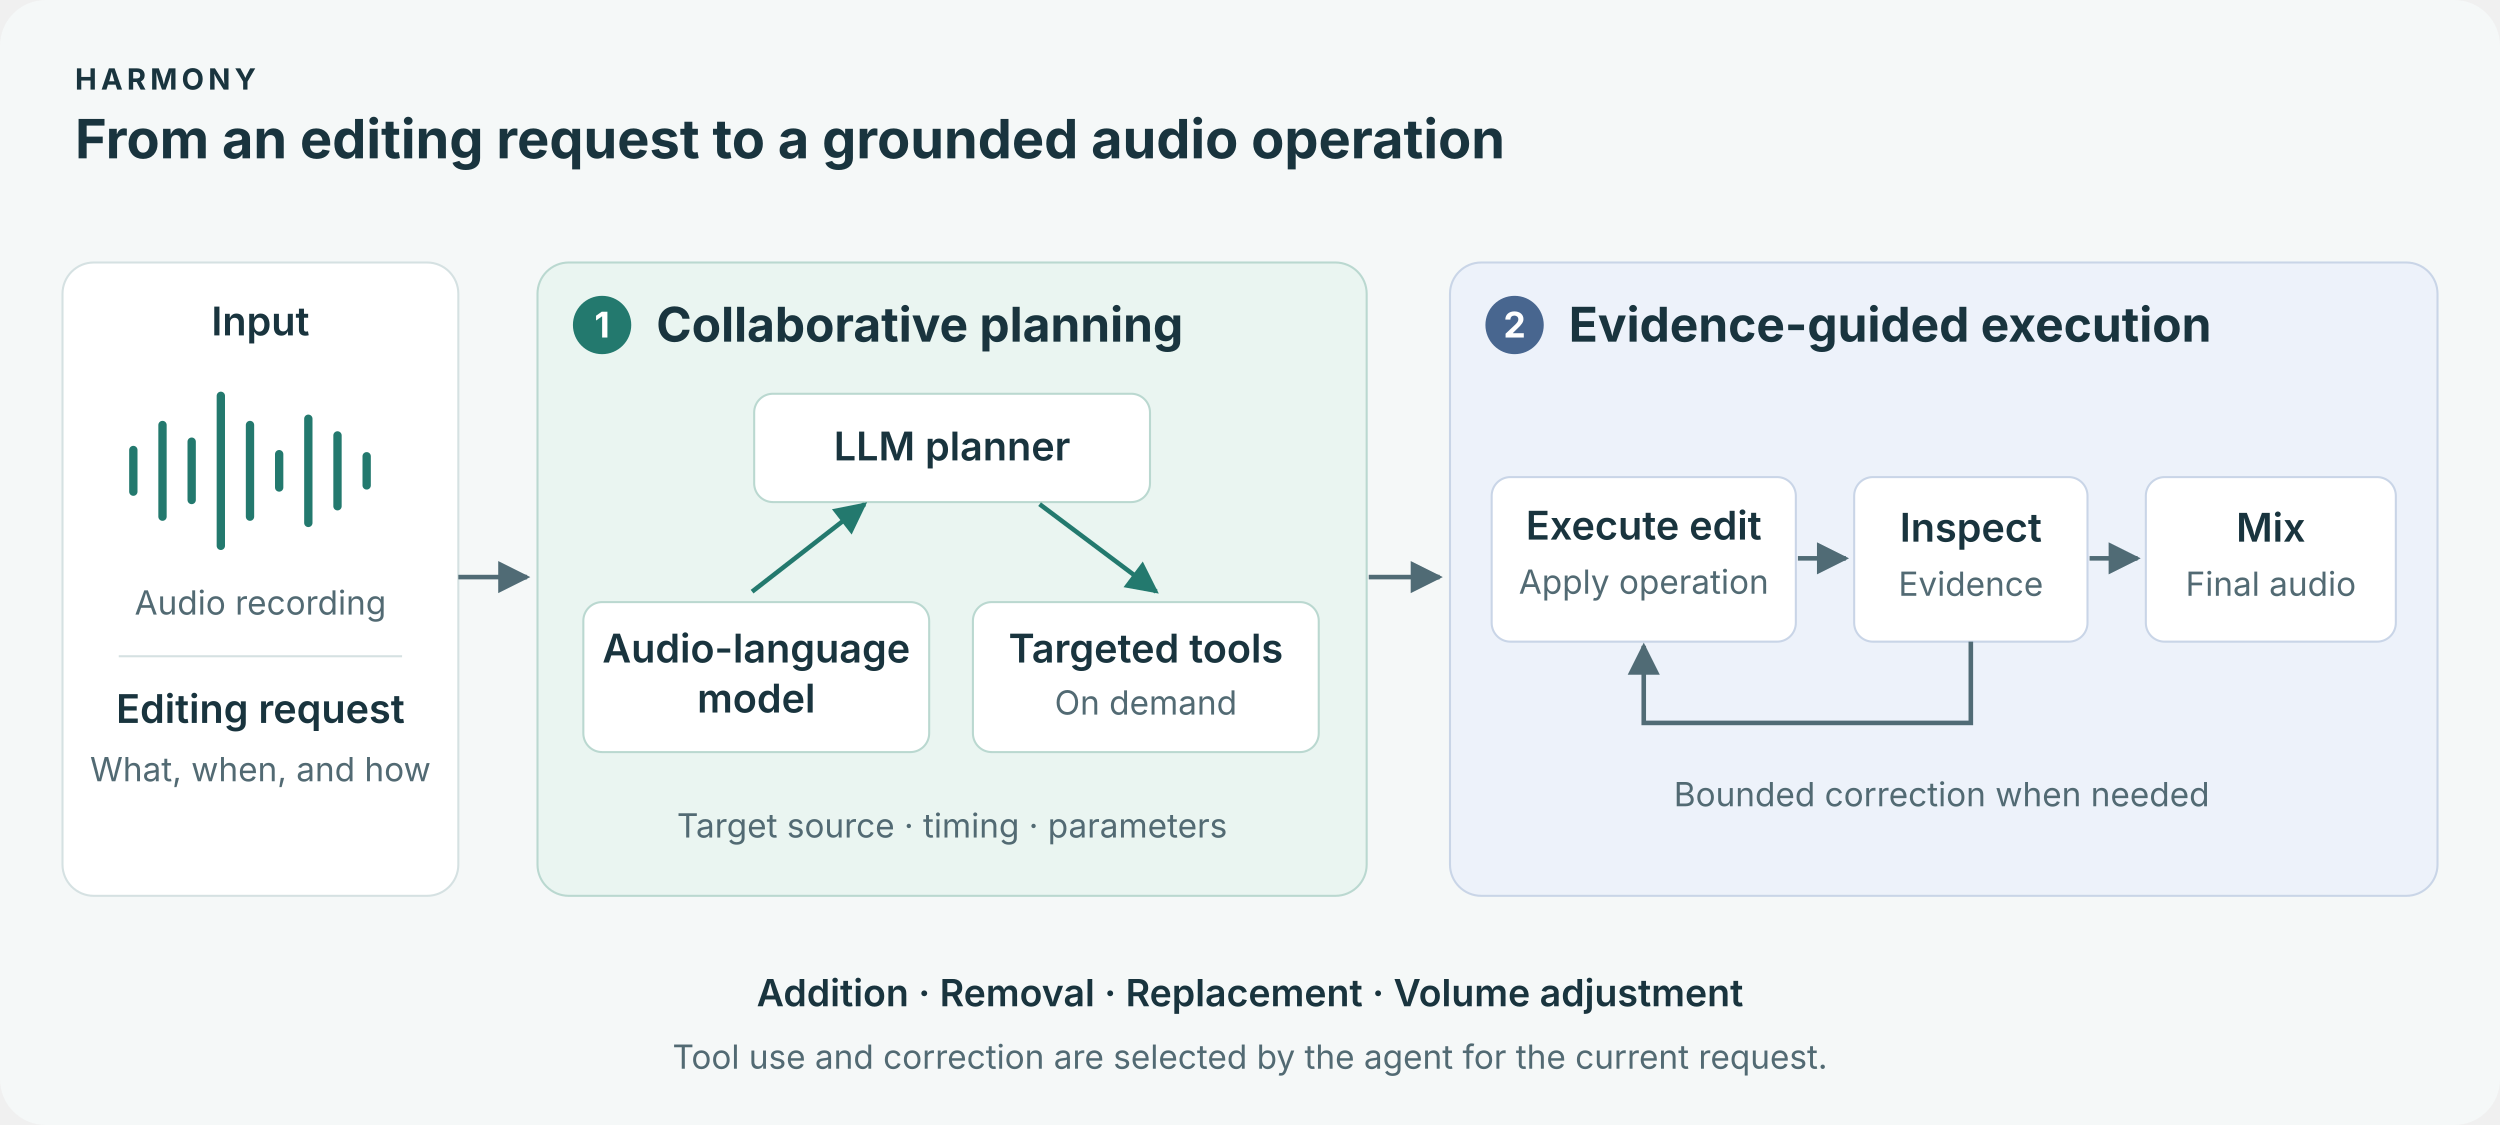
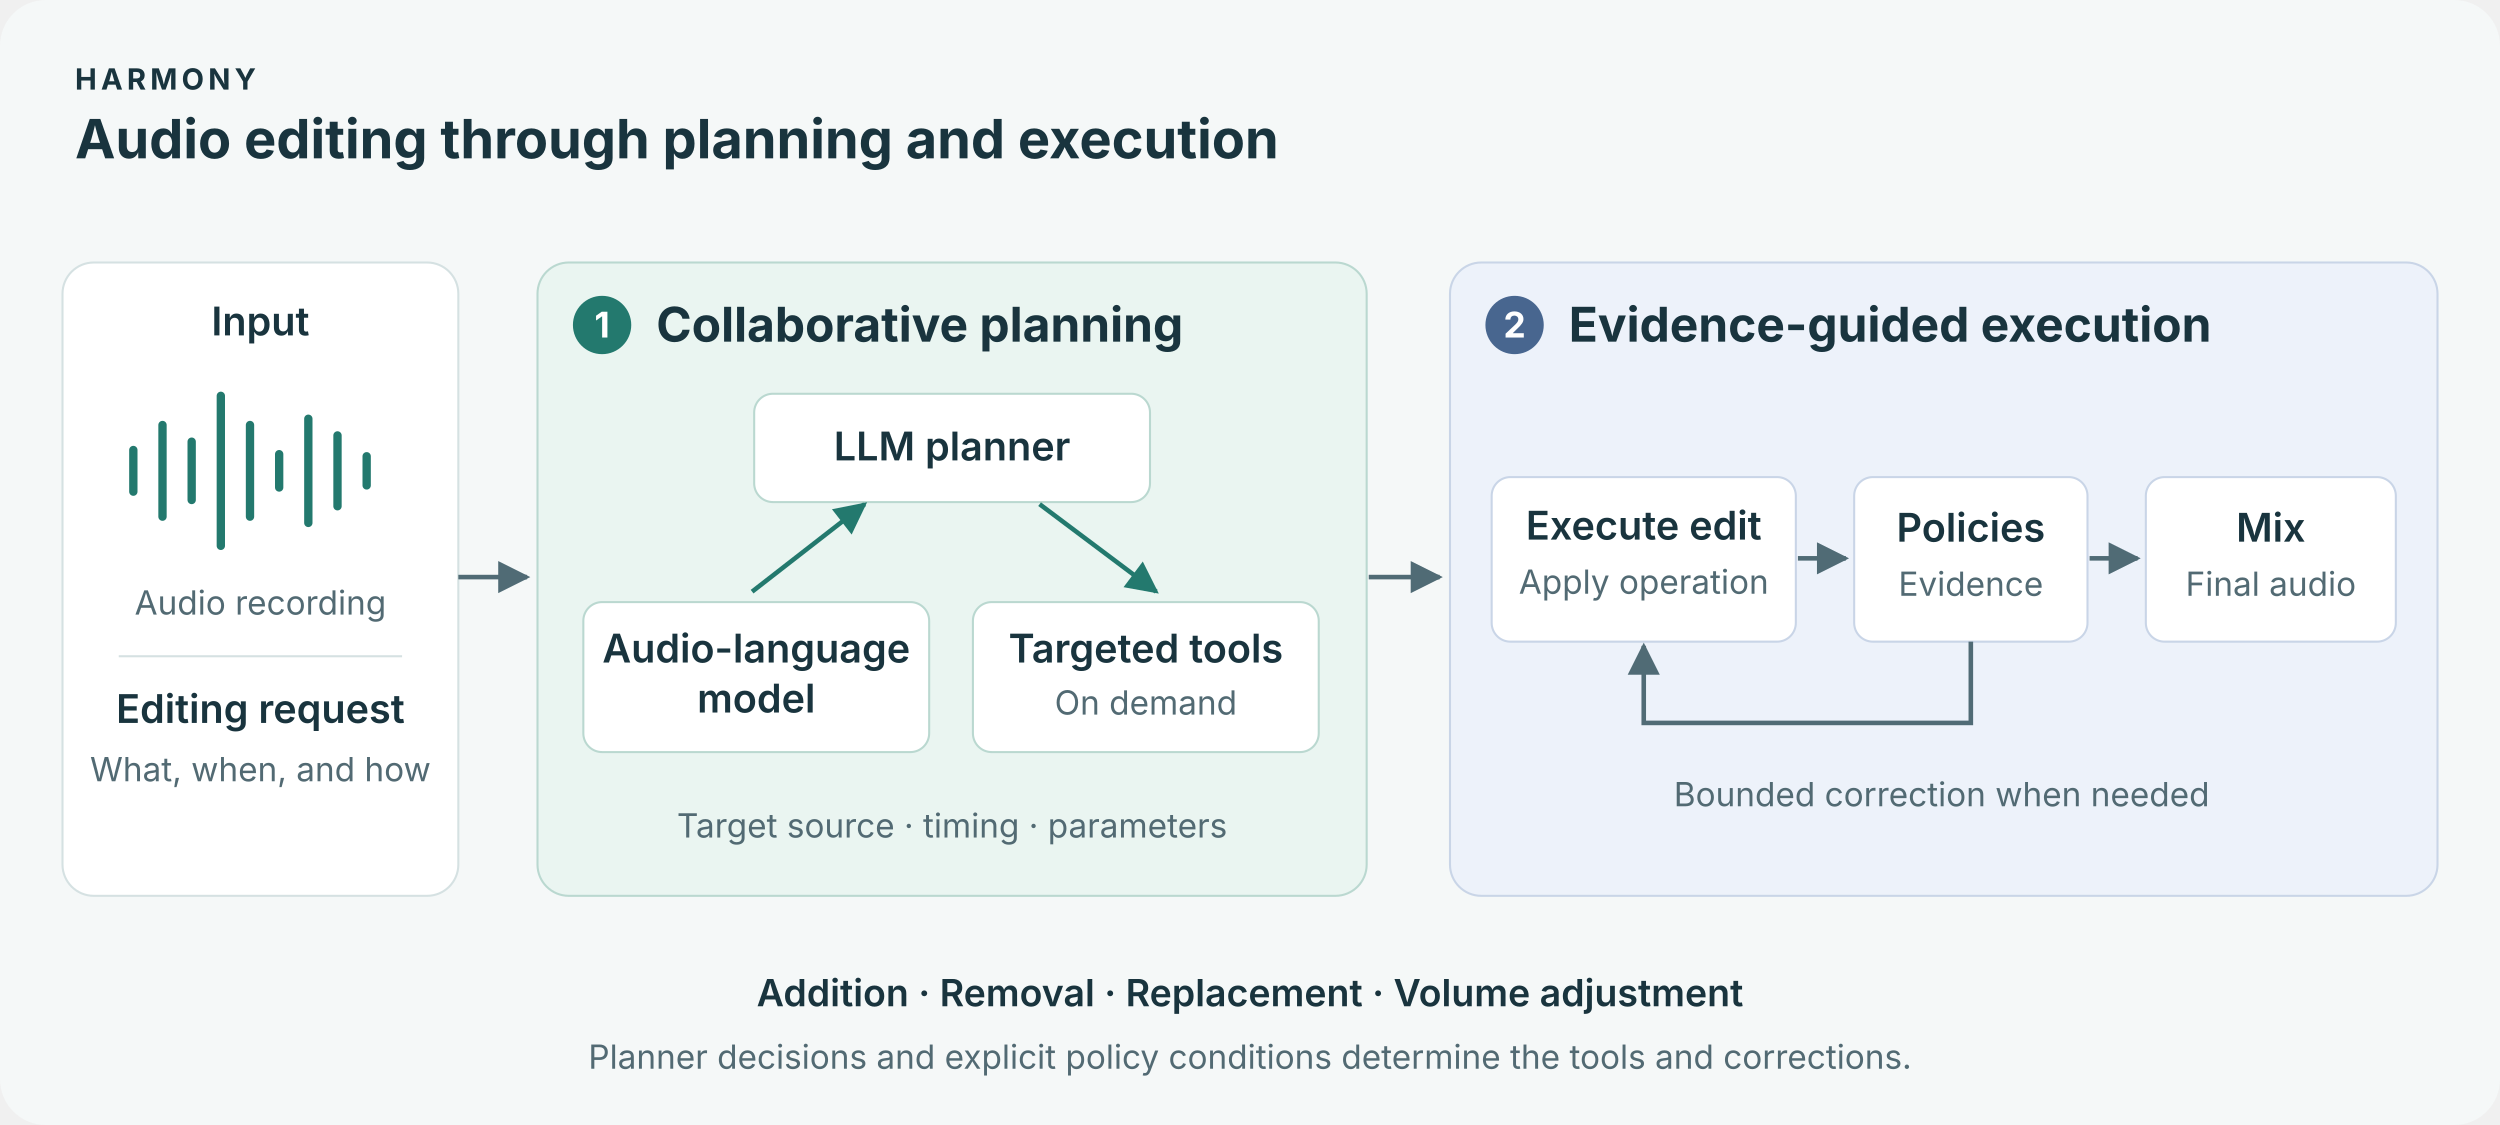
<svg xmlns="http://www.w3.org/2000/svg" width="1200" height="540" viewBox="0 0 1200 540" role="img" aria-labelledby="title desc">
  <defs>
    <marker id="arrow" viewBox="0 0 10 10" refX="9" refY="5" markerWidth="7" markerHeight="7" orient="auto-start-reverse">
      <path d="M0 0 10 5 0 10Z" fill="#506b75" />
    </marker>
    <marker id="green-arrow" viewBox="0 0 10 10" refX="9" refY="5" markerWidth="7" markerHeight="7" orient="auto-start-reverse">
      <path d="M0 0 10 5 0 10Z" fill="#23796e" />
    </marker>
    <style>
      text{font-family:Inter,Arial,sans-serif;fill:#19343e}
      .small{font-size:16px;fill:#526a73}
      .label{font-size:19px;font-weight:600}
      .title{font-size:23px;font-weight:700}
      .line{fill:none;stroke:#506b75;stroke-width:2.2;marker-end:url(#arrow)}
      .flow{fill:none;stroke:#23796e;stroke-width:2.2;marker-end:url(#green-arrow)}
    </style>
  </defs>
  <rect width="1200" height="540" rx="22" fill="#f5f8f8" />
  <text x="36" y="43" font-size="14" font-weight="700" letter-spacing="2" fill="#23796e">HARMONY</text>
-   <text x="36" y="76" font-size="26" font-weight="700">From an editing request to a grounded audio operation</text>
+   <text x="36" y="76" font-size="26" font-weight="700">Audio editing through planning and execution</text>
  <rect x="30" y="126" width="190" height="304" rx="15" fill="#fff" stroke="#d5e1e2" />
  <text x="125" y="161" class="label" text-anchor="middle">Input</text>
  <g stroke="#23796e" stroke-width="4" stroke-linecap="round">
    <path d="M64 216v20M78 204v44M92 212v28M106 190v72M120 204v44M134 218v16M148 201v50M162 209v34M176 219v14" />
  </g>
  <text x="125" y="295" class="small" text-anchor="middle">Audio recording</text>
  <path d="M57 315H193" stroke="#d5e1e2" />
  <text x="125" y="347" class="label" text-anchor="middle">Editing request</text>
  <text x="125" y="375" class="small" text-anchor="middle">What, when, and how</text>
  <path d="M220 277H253" class="line" />
  <rect x="258" y="126" width="398" height="304" rx="15" fill="#eaf5f1" stroke="#bad8d0" />
  <circle cx="289" cy="156" r="14" fill="#23796e" />
  <text x="289" y="162" text-anchor="middle" font-size="17" font-weight="700" style="fill:white">1</text>
  <text x="315" y="164" class="title">Collaborative planning</text>
  <rect x="362" y="189" width="190" height="52" rx="9" fill="#fff" stroke="#bad8d0" />
  <text x="457" y="221" class="label" text-anchor="middle">LLM planner</text>
  <path d="M415 242 361 284M499 242 555 284" class="flow" marker-start="url(#green-arrow)" />
  <rect x="280" y="289" width="166" height="72" rx="9" fill="#fff" stroke="#bad8d0" />
  <text x="363" y="318" class="label" text-anchor="middle">Audio-language</text>
  <text x="363" y="342" class="label" text-anchor="middle">model</text>
  <rect x="467" y="289" width="166" height="72" rx="9" fill="#fff" stroke="#bad8d0" />
  <text x="550" y="318" class="label" text-anchor="middle">Targeted tools</text>
  <text x="550" y="343" class="small" text-anchor="middle">On demand</text>
  <text x="457" y="402" class="small" text-anchor="middle">Target source · timing · parameters</text>
  <path d="M657 277H691" class="line" />
  <rect x="696" y="126" width="474" height="304" rx="15" fill="#edf2fa" stroke="#c9d5e7" />
  <circle cx="727" cy="156" r="14" fill="#48668f" />
  <text x="727" y="162" text-anchor="middle" font-size="17" font-weight="700" style="fill:white">2</text>
  <text x="753" y="164" class="title">Evidence-guided execution</text>
  <rect x="716" y="229" width="146" height="79" rx="9" fill="#fff" stroke="#c9d5e7" />
  <text x="789" y="259" class="label" text-anchor="middle">Execute edit</text>
  <text x="789" y="285" class="small" text-anchor="middle">Apply operation</text>
  <path d="M863 268H886" class="line" />
  <rect x="890" y="229" width="112" height="79" rx="9" fill="#fff" stroke="#c9d5e7" />
-   <text x="946" y="260" class="label" text-anchor="middle">Inspect</text>
+   <text x="946" y="260" class="label" text-anchor="middle">Policies</text>
  <text x="946" y="286" class="small" text-anchor="middle">Evidence</text>
  <path d="M1003 268H1026" class="line" />
  <rect x="1030" y="229" width="120" height="79" rx="9" fill="#fff" stroke="#c9d5e7" />
  <text x="1090" y="260" class="label" text-anchor="middle">Mix</text>
  <text x="1090" y="286" class="small" text-anchor="middle">Final audio</text>
  <path d="M946 308V347H789V310" class="line" />
  <text x="932" y="387" class="small" text-anchor="middle">Bounded correction when needed</text>
  <text x="600" y="483" text-anchor="middle" font-size="18" font-weight="600">Addition     ·     Removal     ·     Replacement     ·     Volume adjustment</text>
-   <text x="600" y="513" text-anchor="middle" class="small">Tool use and correction are selected by the agent for the current request.</text>
+   <text x="600" y="513" text-anchor="middle" class="small">Planner decisions and explicit policy conditions determine the tools and corrections.</text>
</svg>
